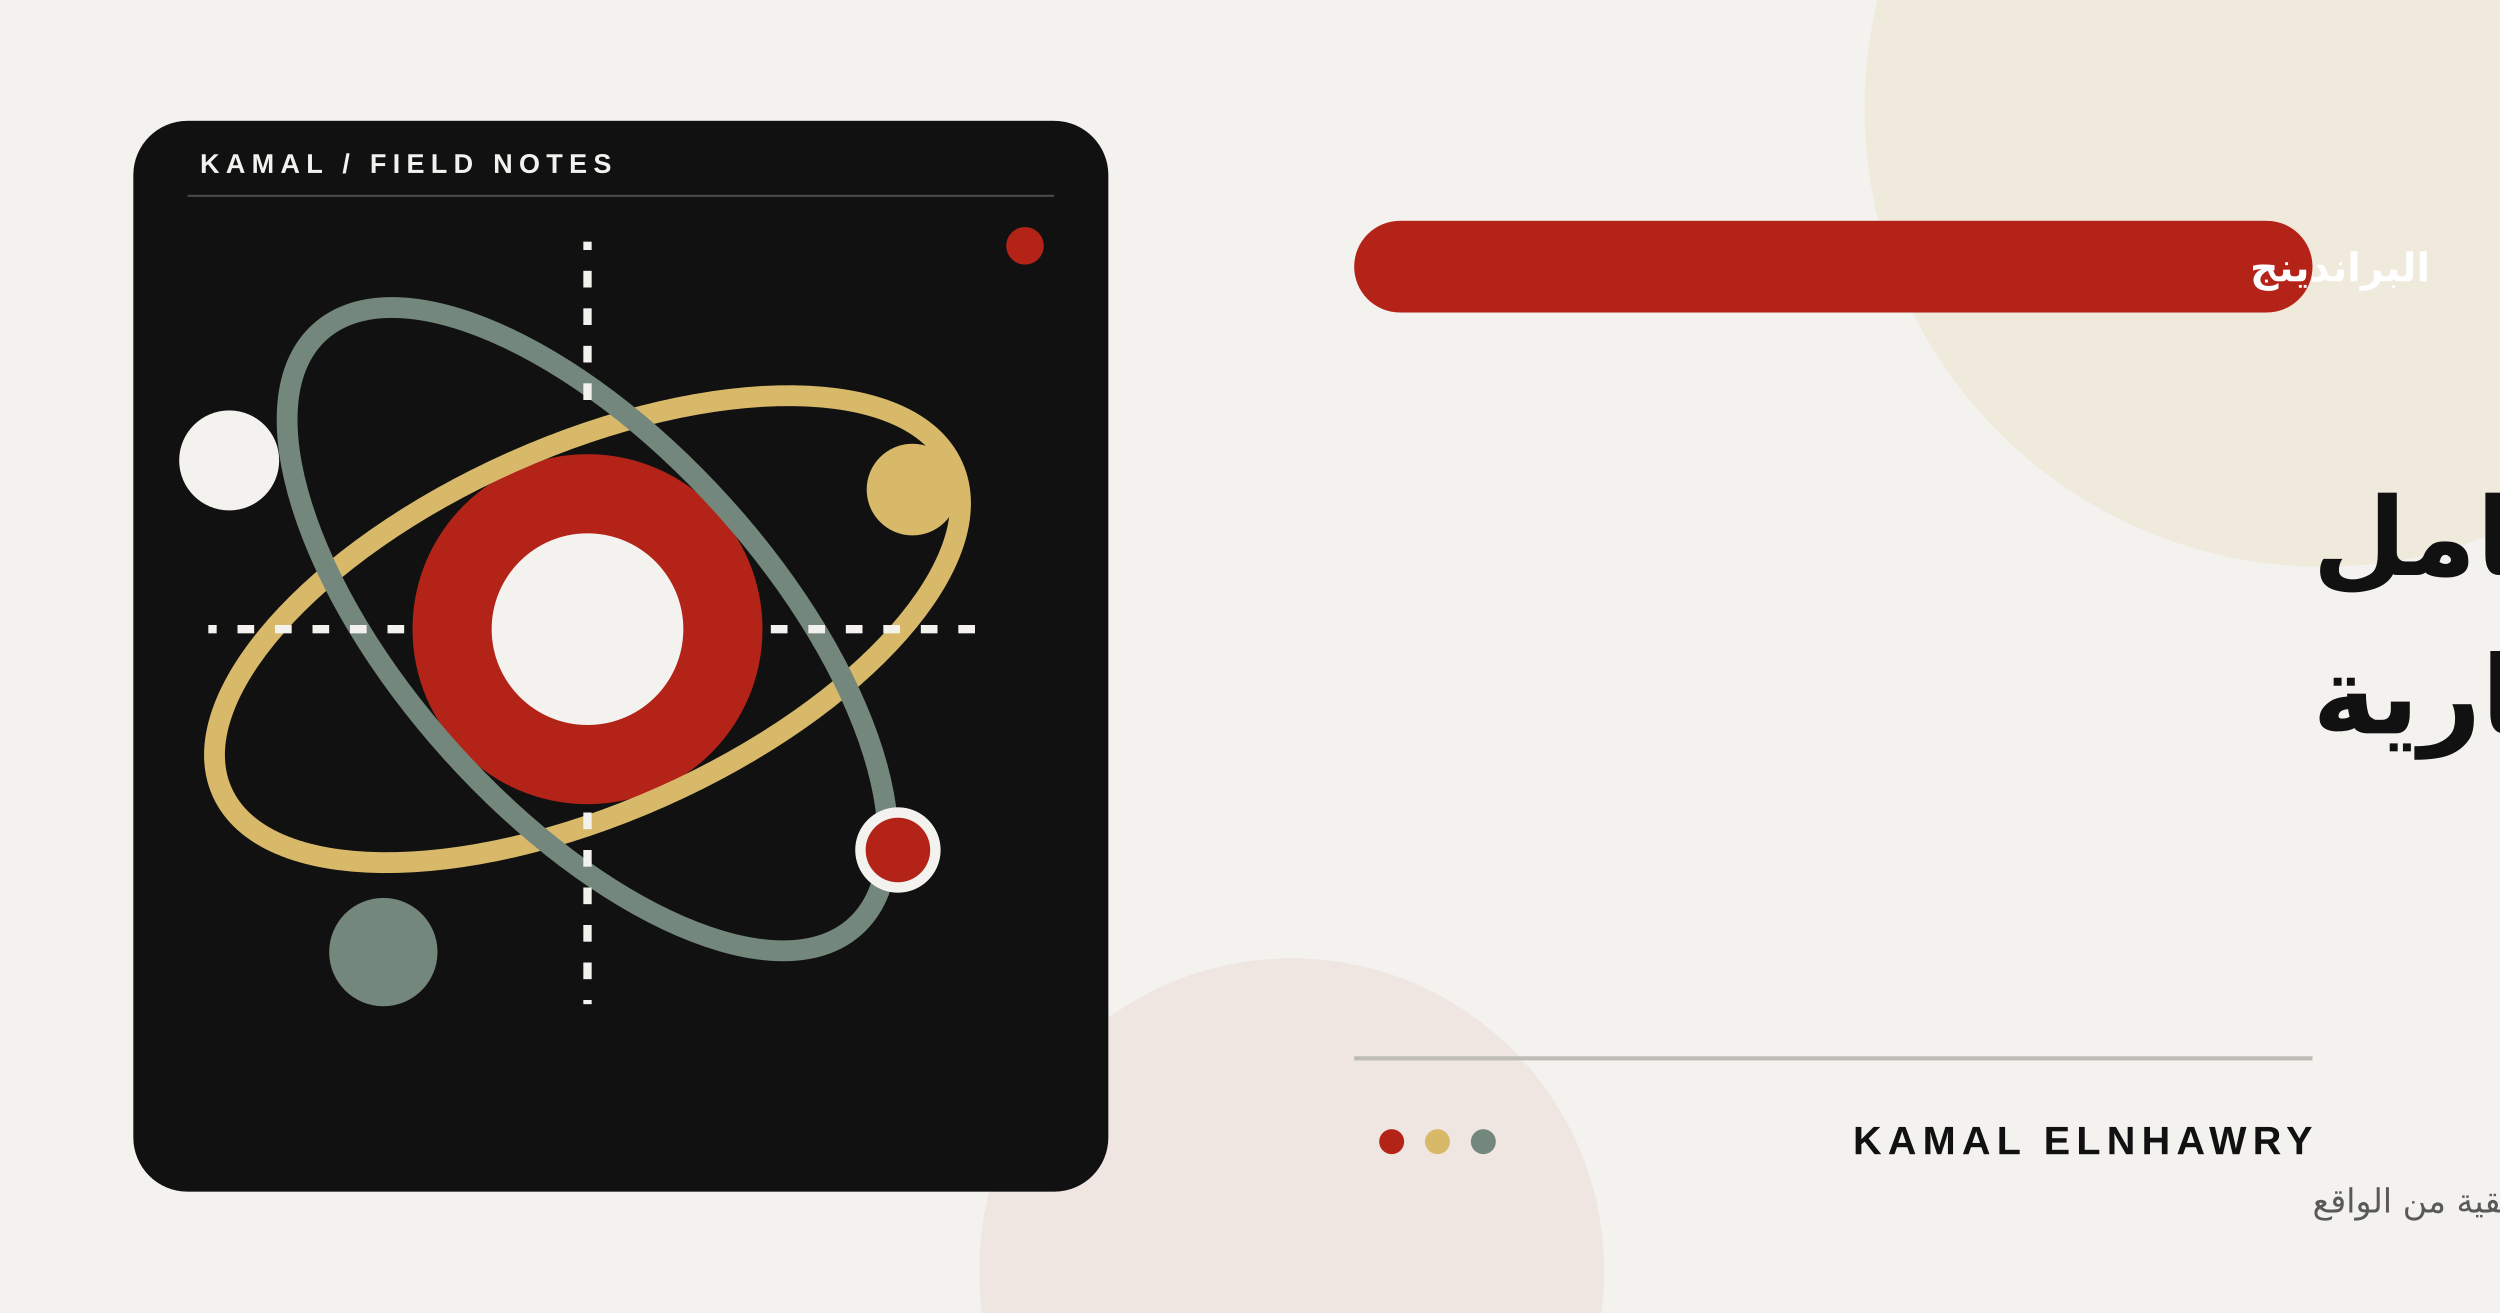
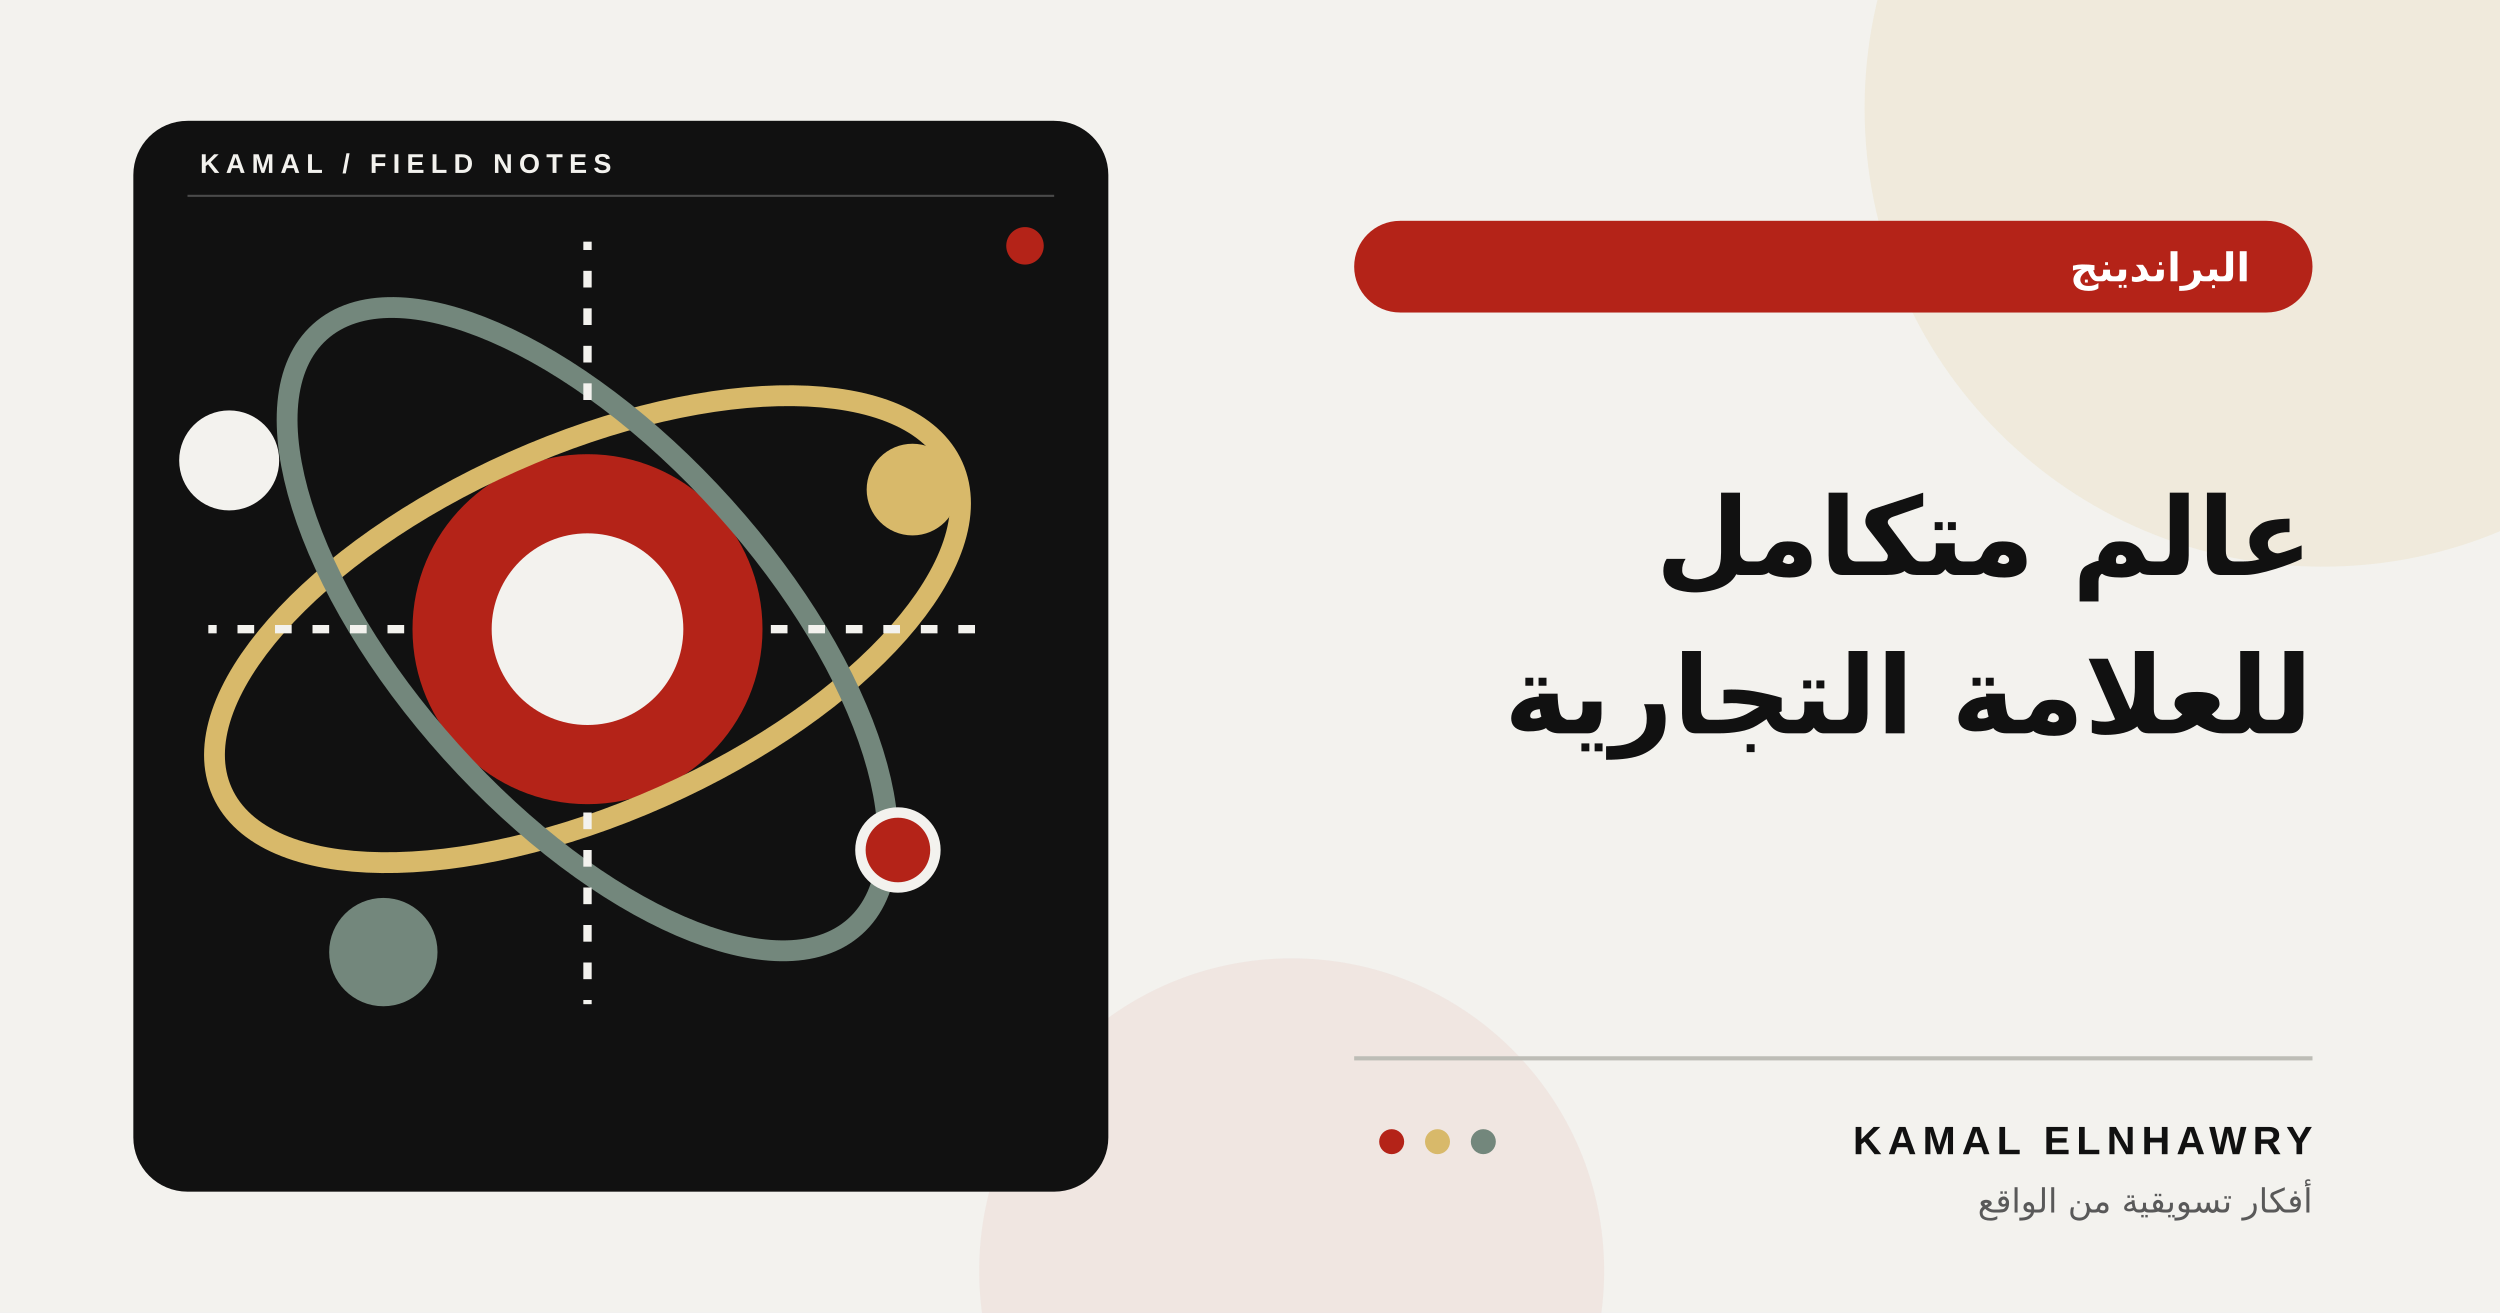
<svg xmlns="http://www.w3.org/2000/svg" width="1200" height="630" viewBox="0 0 1200 630" role="img" aria-labelledby="title desc">
  <rect width="1200" height="630" fill="#F3F2EE" />
  <circle cx="1115" cy="52" r="220" fill="#D8B96A" opacity=".14" />
  <circle cx="620" cy="610" r="150" fill="#B42318" opacity=".06" />
  <rect x="64" y="58" width="468" height="514" rx="26" fill="#111" />
  <path d="M90 94 H506" stroke="#4A4A4A" stroke-width="1" />
  <text x="96" y="83" font-family="Arial,sans-serif" font-size="13" font-weight="700" letter-spacing="3" fill="#F3F2EE">KAMAL / FIELD NOTES</text>
  <g>
    <circle cx="282" cy="302" r="84" fill="#B42318" />
    <circle cx="282" cy="302" r="46" fill="#F3F2EE" />
    <ellipse cx="282" cy="302" rx="192" ry="88" fill="none" stroke="#D8B96A" stroke-width="10" transform="rotate(-24 282 302)" />
    <ellipse cx="282" cy="302" rx="192" ry="88" fill="none" stroke="#73877C" stroke-width="10" transform="rotate(48 282 302)" />
    <circle cx="110" cy="221" r="24" fill="#F3F2EE" />
    <circle cx="438" cy="235" r="22" fill="#D8B96A" />
    <circle cx="184" cy="457" r="26" fill="#73877C" />
    <circle cx="431" cy="408" r="18" fill="#B42318" stroke="#F3F2EE" stroke-width="5" />
    <path d="M282 192 L282 116 M370 302 L468 302 M282 390 L282 482 M194 302 L100 302" stroke="#F3F2EE" stroke-width="4" stroke-dasharray="8 10" />
  </g>
  <circle cx="492" cy="118" r="9" fill="#B42318" />
  <rect x="650" y="106" width="460" height="44" rx="22" fill="#B42318" />
-   <text x="1080" y="135" text-anchor="end" direction="rtl" unicode-bidi="plaintext" font-family="Arial,Tahoma,sans-serif" font-size="19" font-weight="700" fill="#fff">البراندينج</text>
-   <text x="1110" y="276" text-anchor="end" direction="rtl" unicode-bidi="plaintext" font-family="Arial,Tahoma,sans-serif" font-size="52" font-weight="700" fill="#111">عالم متكامل</text>
-   <text x="1110" y="352" text-anchor="end" direction="rtl" unicode-bidi="plaintext" font-family="Arial,Tahoma,sans-serif" font-size="52" font-weight="700" fill="#111">للعلامة التجارية</text>
+   <text x="1080" y="135" text-anchor="start" direction="rtl" unicode-bidi="plaintext" font-family="Arial,Tahoma,sans-serif" font-size="19" font-weight="700" fill="#fff">البراندينج</text>
+   <text x="1110" y="276" text-anchor="start" direction="rtl" unicode-bidi="plaintext" font-family="Arial,Tahoma,sans-serif" font-size="52" font-weight="700" fill="#111">عالم متكامل</text>
+   <text x="1110" y="352" text-anchor="start" direction="rtl" unicode-bidi="plaintext" font-family="Arial,Tahoma,sans-serif" font-size="52" font-weight="700" fill="#111">للعلامة التجارية</text>
  <path d="M650 508 H1110" stroke="#BDBDB6" stroke-width="2" />
  <circle cx="668" cy="548" r="6" fill="#B42318" />
  <circle cx="690" cy="548" r="6" fill="#D8B96A" />
  <circle cx="712" cy="548" r="6" fill="#73877C" />
  <text x="1110" y="554" text-anchor="end" font-family="Arial,sans-serif" font-size="19" font-weight="700" letter-spacing="3" fill="#111">KAMAL ELNHAWRY</text>
-   <text x="1110" y="582" text-anchor="end" direction="rtl" unicode-bidi="plaintext" font-family="Arial,Tahoma,sans-serif" font-size="16" fill="#595959">أفكار تسويقية من الواقع</text>
+   <text x="1110" y="582" text-anchor="start" direction="rtl" unicode-bidi="plaintext" font-family="Arial,Tahoma,sans-serif" font-size="16" fill="#595959">أفكار تسويقية من الواقع</text>
</svg>
